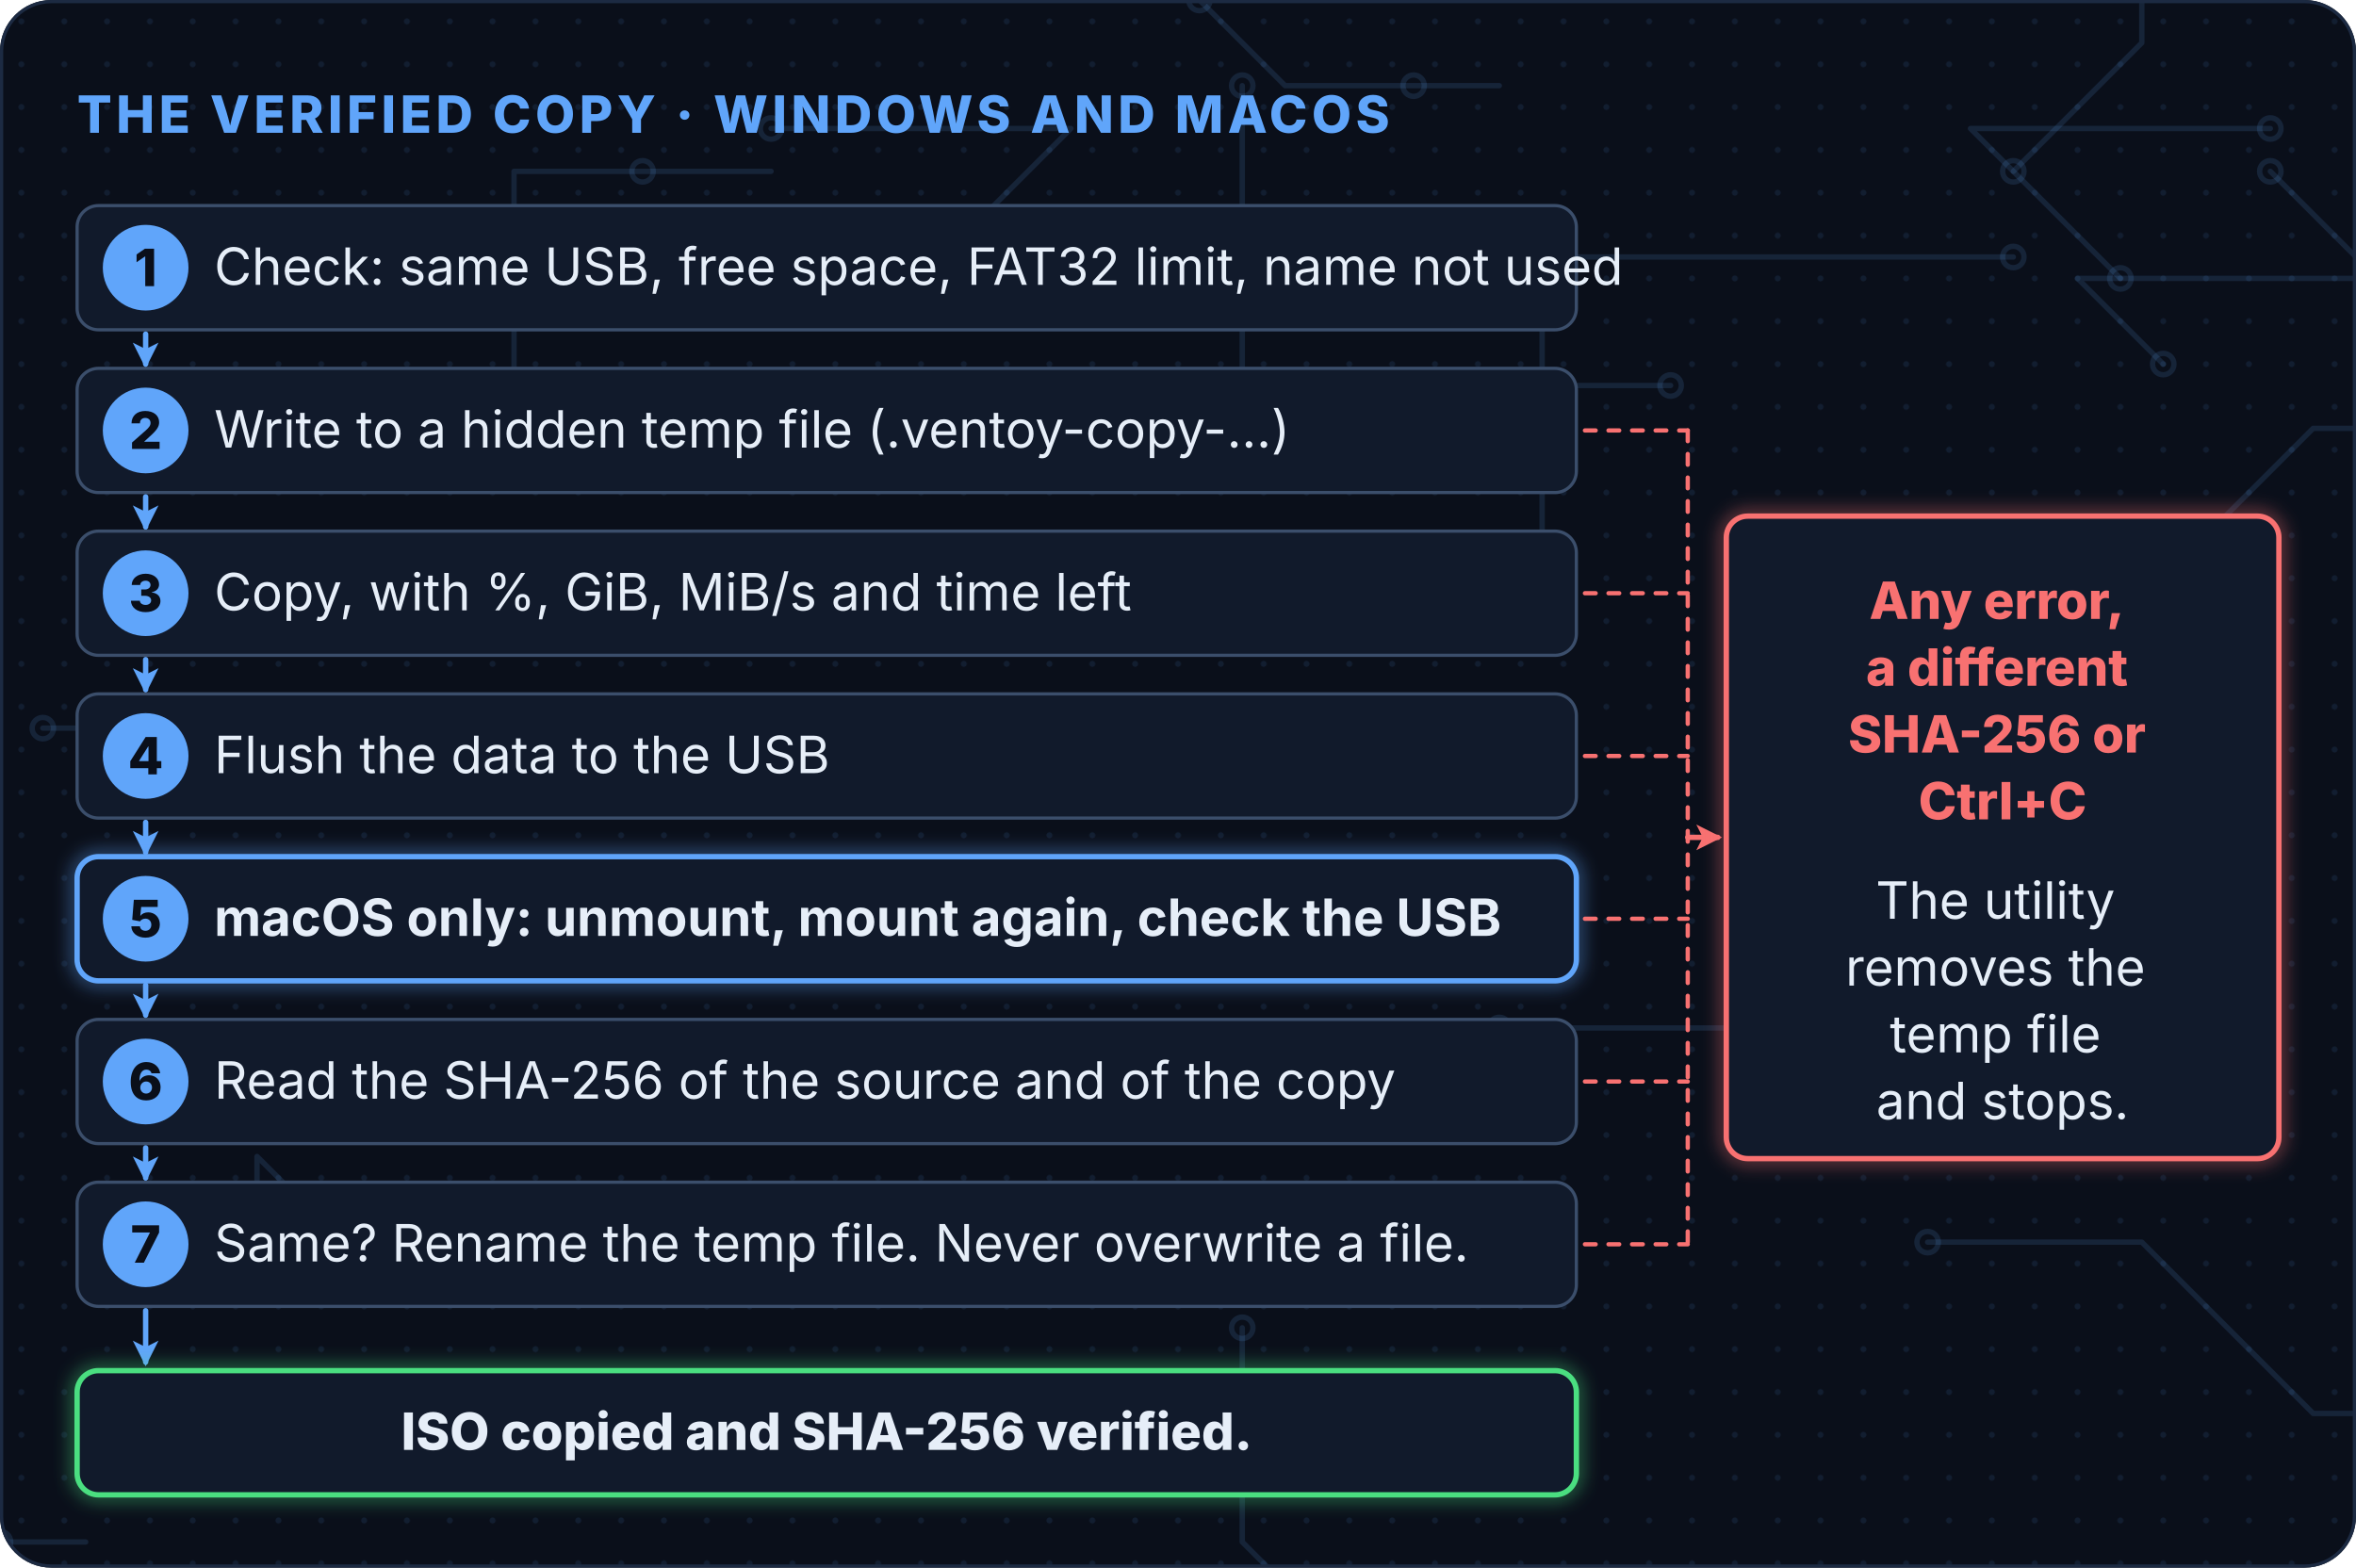
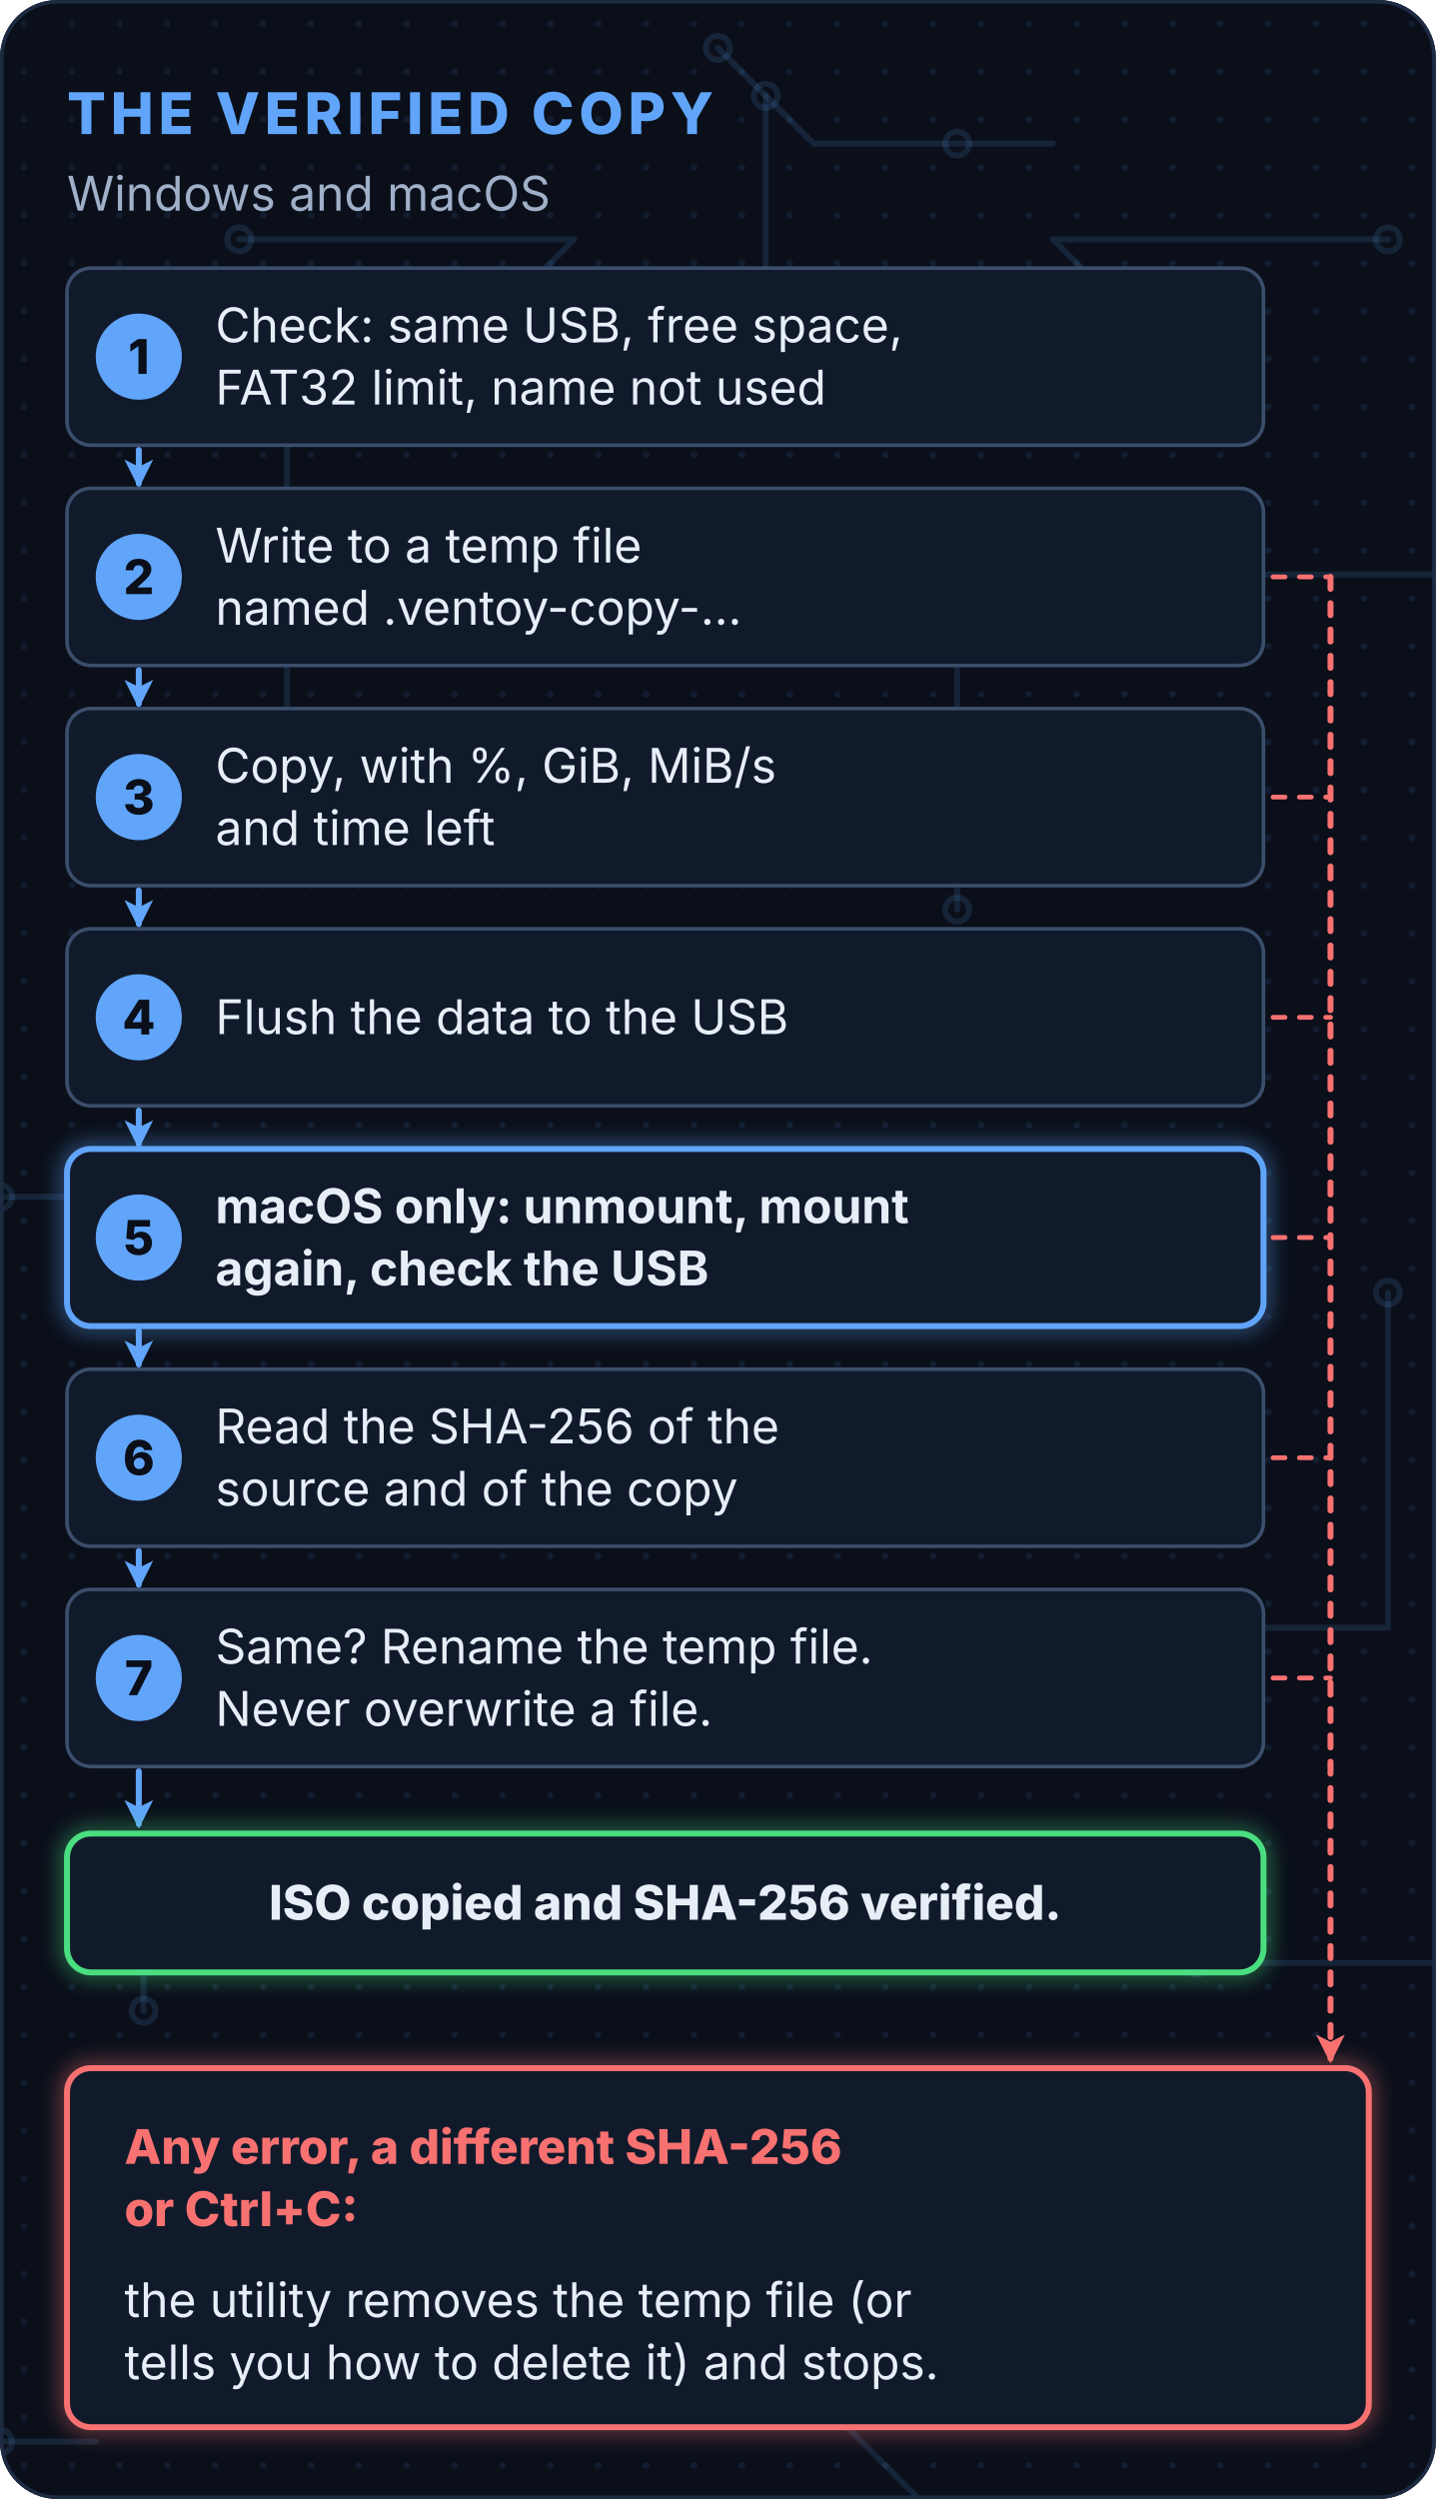
- <svg xmlns="http://www.w3.org/2000/svg" viewBox="0 0 1100 732" width="1100" height="732" role="img" aria-label="The verified copy, on Windows and macOS. 1, check: the same USB, enough free space, the FAT32 file size limit, and no file with the same name. 2, write to a hidden temp file named .ventoy-copy-something. 3, copy, with the percent, GiB copied, MiB per second and time left. 4, flush the data to the USB. 5, on macOS only: unmount the USB, mount it again, and check that it is the same USB. 6, read the SHA-256 of the source and of the copy. 7, if they are the same, rename the temp file to the ISO name; it never overwrites a file. Then: ISO copied and SHA-256 verified. After step 2, any error, a different SHA-256 or Ctrl+C makes the utility remove the temp file and stop.">
+ <svg xmlns="http://www.w3.org/2000/svg" viewBox="0 0 600 1044" width="600" height="1044" role="img" aria-label="The verified copy, on Windows and macOS. 1, check: the same USB, enough free space, the FAT32 file size limit, and no file with the same name. 2, write to a temp file named .ventoy-copy-something; on macOS, the file is hidden. 3, copy, with the percent, GiB copied, MiB per second and time left. 4, flush the data to the USB. 5, on macOS only: unmount the USB, mount it again, and check that it is the same USB. 6, read the SHA-256 of the source and of the copy. 7, if they are the same, rename the temp file to the ISO name; it never overwrites a file. Then: ISO copied and SHA-256 verified. After step 2, any error, a different SHA-256 or Ctrl+C makes the utility remove the temp file, or tell you how to delete it, and stop.">
  <style>.blink{animation:blink 2.4s ease-in-out infinite}@keyframes blink{50%{opacity:.35}}@media (prefers-reduced-motion:reduce){.blink{animation:none}}</style>
  <defs>
    <pattern id="copy-d-dots" width="20" height="20" patternUnits="userSpaceOnUse">
      <circle cx="10" cy="10" r="1.4" fill="#60A5FA" opacity="0.1" />
    </pattern>
    <filter id="copy-d-glow" x="-50%" y="-50%" width="200%" height="200%">
      <feGaussianBlur stdDeviation="4" />
    </filter>
    <clipPath id="copy-d-frame">
-       <rect width="1100" height="732" rx="24" />
+       <rect width="600" height="1044" rx="24" />
    </clipPath>
    <marker id="copy-d-go" viewBox="0 0 12 12" refX="10" refY="6" markerWidth="12" markerHeight="12" markerUnits="userSpaceOnUse" orient="auto-start-reverse">
      <path d="M0 0 L12 6 L0 12 L3 6 z" fill="#60A5FA" />
    </marker>
    <marker id="copy-d-bad" viewBox="0 0 12 12" refX="10" refY="6" markerWidth="12" markerHeight="12" markerUnits="userSpaceOnUse" orient="auto-start-reverse">
      <path d="M0 0 L12 6 L0 12 L3 6 z" fill="#F87171" />
    </marker>
    <marker id="copy-d-muted" viewBox="0 0 12 12" refX="10" refY="6" markerWidth="12" markerHeight="12" markerUnits="userSpaceOnUse" orient="auto-start-reverse">
      <path d="M0 0 L12 6 L0 12 L3 6 z" fill="#3B4E6B" />
    </marker>
  </defs>
  <g clip-path="url(#copy-d-frame)">
-     <rect width="1100" height="732" fill="#0A0F1A" />
-     <rect width="1100" height="732" fill="url(#copy-d-dots)" />
-     <path d="M0 720 L40 720 L-80 720 L-60 740" fill="none" stroke="#60A5FA" stroke-width="2.5" stroke-linecap="round" stroke-linejoin="round" opacity="0.14" />
-     <circle cx="0" cy="720" r="5" fill="none" stroke="#60A5FA" stroke-width="2.5" opacity="0.14" />
-     <circle cx="-60" cy="740" r="5" fill="none" stroke="#60A5FA" stroke-width="2.5" opacity="0.14" />
-     <path d="M580 40 L580 180 L680 180 L780 180" fill="none" stroke="#60A5FA" stroke-width="2.5" stroke-linecap="round" stroke-linejoin="round" opacity="0.14" />
-     <circle cx="580" cy="40" r="5" fill="none" stroke="#60A5FA" stroke-width="2.5" opacity="0.14" />
-     <circle cx="780" cy="180" r="5" fill="none" stroke="#60A5FA" stroke-width="2.5" opacity="0.14" />
-     <path d="M240 220 L240 80 L360 80 L300 80" fill="none" stroke="#60A5FA" stroke-width="2.5" stroke-linecap="round" stroke-linejoin="round" opacity="0.14" />
-     <circle cx="240" cy="220" r="5" fill="none" stroke="#60A5FA" stroke-width="2.5" opacity="0.14" />
-     <circle cx="300" cy="80" r="5" fill="none" stroke="#60A5FA" stroke-width="2.5" opacity="0.14" />
-     <path d="M560 0 L600 40 L700 40 L660 40" fill="none" stroke="#60A5FA" stroke-width="2.5" stroke-linecap="round" stroke-linejoin="round" opacity="0.14" />
-     <circle cx="560" cy="0" r="5" fill="none" stroke="#60A5FA" stroke-width="2.5" opacity="0.14" />
-     <circle cx="660" cy="40" r="5" fill="none" stroke="#60A5FA" stroke-width="2.5" opacity="0.14" />
-     <path d="M580 620 L580 720 L610 750 L670 810" fill="none" stroke="#60A5FA" stroke-width="2.5" stroke-linecap="round" stroke-linejoin="round" opacity="0.14" />
-     <circle cx="580" cy="620" r="5" fill="none" stroke="#60A5FA" stroke-width="2.5" opacity="0.14" />
-     <circle cx="670" cy="810" r="5" fill="none" stroke="#60A5FA" stroke-width="2.5" opacity="0.14" />
-     <path d="M900 580 L1000 580 L1080 660 L1220 660" fill="none" stroke="#60A5FA" stroke-width="2.5" stroke-linecap="round" stroke-linejoin="round" opacity="0.14" />
-     <circle cx="900" cy="580" r="5" fill="none" stroke="#60A5FA" stroke-width="2.5" opacity="0.14" />
-     <circle cx="1220" cy="660" r="5" fill="none" stroke="#60A5FA" stroke-width="2.5" opacity="0.14" />
-     <path d="M120 600 L120 540 L160 580 L180 560" fill="none" stroke="#60A5FA" stroke-width="2.5" stroke-linecap="round" stroke-linejoin="round" opacity="0.14" />
-     <circle cx="120" cy="600" r="5" fill="none" stroke="#60A5FA" stroke-width="2.5" opacity="0.14" />
-     <circle cx="180" cy="560" r="5" fill="none" stroke="#60A5FA" stroke-width="2.5" opacity="0.14" />
-     <path d="M720 260 L720 120 L860 120 L940 120" fill="none" stroke="#60A5FA" stroke-width="2.5" stroke-linecap="round" stroke-linejoin="round" opacity="0.14" />
-     <circle cx="720" cy="260" r="5" fill="none" stroke="#60A5FA" stroke-width="2.5" opacity="0.14" />
-     <circle cx="940" cy="120" r="5" fill="none" stroke="#60A5FA" stroke-width="2.5" opacity="0.14" />
-     <path d="M1060 60 L980 60 L920 60 L990 130" fill="none" stroke="#60A5FA" stroke-width="2.5" stroke-linecap="round" stroke-linejoin="round" opacity="0.14" />
-     <circle cx="1060" cy="60" r="5" fill="none" stroke="#60A5FA" stroke-width="2.5" opacity="0.14" />
-     <circle cx="990" cy="130" r="5" fill="none" stroke="#60A5FA" stroke-width="2.5" opacity="0.14" />
-     <path d="M20 340 L160 340 L100 340 L240 340" fill="none" stroke="#60A5FA" stroke-width="2.5" stroke-linecap="round" stroke-linejoin="round" opacity="0.14" />
-     <circle cx="20" cy="340" r="5" fill="none" stroke="#60A5FA" stroke-width="2.5" opacity="0.14" />
-     <circle cx="240" cy="340" r="5" fill="none" stroke="#60A5FA" stroke-width="2.5" opacity="0.14" />
-     <path d="M700 480 L780 480 L900 480 L900 340" fill="none" stroke="#60A5FA" stroke-width="2.5" stroke-linecap="round" stroke-linejoin="round" opacity="0.14" />
-     <circle cx="700" cy="480" r="5" fill="none" stroke="#60A5FA" stroke-width="2.5" opacity="0.14" />
-     <circle cx="900" cy="340" r="5" fill="none" stroke="#60A5FA" stroke-width="2.5" opacity="0.14" />
-     <path d="M600 120 L440 120 L500 60 L360 60" fill="none" stroke="#60A5FA" stroke-width="2.5" stroke-linecap="round" stroke-linejoin="round" opacity="0.14" />
-     <circle cx="600" cy="120" r="5" fill="none" stroke="#60A5FA" stroke-width="2.5" opacity="0.14" />
-     <circle cx="360" cy="60" r="5" fill="none" stroke="#60A5FA" stroke-width="2.5" opacity="0.14" />
-     <path d="M1060 80 L1110 130 L970 130 L1010 170" fill="none" stroke="#60A5FA" stroke-width="2.5" stroke-linecap="round" stroke-linejoin="round" opacity="0.14" />
-     <circle cx="1060" cy="80" r="5" fill="none" stroke="#60A5FA" stroke-width="2.5" opacity="0.14" />
-     <circle cx="1010" cy="170" r="5" fill="none" stroke="#60A5FA" stroke-width="2.5" opacity="0.14" />
-     <path d="M940 80 L1000 20 L1000 -60 L1080 -140" fill="none" stroke="#60A5FA" stroke-width="2.5" stroke-linecap="round" stroke-linejoin="round" opacity="0.14" />
-     <circle cx="940" cy="80" r="5" fill="none" stroke="#60A5FA" stroke-width="2.5" opacity="0.14" />
-     <circle cx="1080" cy="-140" r="5" fill="none" stroke="#60A5FA" stroke-width="2.5" opacity="0.14" />
-     <path d="M1020 260 L1080 200 L1180 200 L1180 80" fill="none" stroke="#60A5FA" stroke-width="2.5" stroke-linecap="round" stroke-linejoin="round" opacity="0.14" />
-     <circle cx="1020" cy="260" r="5" fill="none" stroke="#60A5FA" stroke-width="2.5" opacity="0.14" />
-     <circle cx="1180" cy="80" r="5" fill="none" stroke="#60A5FA" stroke-width="2.5" opacity="0.14" />
-     <text x="36" y="62" font-family="-apple-system, BlinkMacSystemFont, 'Segoe UI', Inter, Helvetica, Arial, sans-serif" font-size="24" font-weight="800" fill="#60A5FA" text-anchor="start" letter-spacing="2">
-       <tspan x="36" dy="0">THE VERIFIED COPY · WINDOWS AND MACOS</tspan>
+     <rect width="600" height="1044" fill="#0A0F1A" />
+     <rect width="600" height="1044" fill="url(#copy-d-dots)" />
+     <path d="M0 1020 L40 1020 L-80 1020 L-60 1040" fill="none" stroke="#60A5FA" stroke-width="2.5" stroke-linecap="round" stroke-linejoin="round" opacity="0.14" />
+     <circle cx="0" cy="1020" r="5" fill="none" stroke="#60A5FA" stroke-width="2.5" opacity="0.14" />
+     <circle cx="-60" cy="1040" r="5" fill="none" stroke="#60A5FA" stroke-width="2.5" opacity="0.14" />
+     <path d="M320 40 L320 180 L420 180 L520 180" fill="none" stroke="#60A5FA" stroke-width="2.5" stroke-linecap="round" stroke-linejoin="round" opacity="0.14" />
+     <circle cx="320" cy="40" r="5" fill="none" stroke="#60A5FA" stroke-width="2.5" opacity="0.14" />
+     <circle cx="520" cy="180" r="5" fill="none" stroke="#60A5FA" stroke-width="2.5" opacity="0.14" />
+     <path d="M120 320 L120 180 L240 180 L180 180" fill="none" stroke="#60A5FA" stroke-width="2.5" stroke-linecap="round" stroke-linejoin="round" opacity="0.14" />
+     <circle cx="120" cy="320" r="5" fill="none" stroke="#60A5FA" stroke-width="2.5" opacity="0.14" />
+     <circle cx="180" cy="180" r="5" fill="none" stroke="#60A5FA" stroke-width="2.5" opacity="0.14" />
+     <path d="M300 20 L340 60 L440 60 L400 60" fill="none" stroke="#60A5FA" stroke-width="2.5" stroke-linecap="round" stroke-linejoin="round" opacity="0.14" />
+     <circle cx="300" cy="20" r="5" fill="none" stroke="#60A5FA" stroke-width="2.5" opacity="0.14" />
+     <circle cx="400" cy="60" r="5" fill="none" stroke="#60A5FA" stroke-width="2.5" opacity="0.14" />
+     <path d="M320 880 L320 980 L350 1010 L410 1070" fill="none" stroke="#60A5FA" stroke-width="2.5" stroke-linecap="round" stroke-linejoin="round" opacity="0.14" />
+     <circle cx="320" cy="880" r="5" fill="none" stroke="#60A5FA" stroke-width="2.5" opacity="0.14" />
+     <circle cx="410" cy="1070" r="5" fill="none" stroke="#60A5FA" stroke-width="2.5" opacity="0.14" />
+     <path d="M500 820 L600 820 L680 900 L820 900" fill="none" stroke="#60A5FA" stroke-width="2.5" stroke-linecap="round" stroke-linejoin="round" opacity="0.14" />
+     <circle cx="500" cy="820" r="5" fill="none" stroke="#60A5FA" stroke-width="2.5" opacity="0.14" />
+     <circle cx="820" cy="900" r="5" fill="none" stroke="#60A5FA" stroke-width="2.5" opacity="0.14" />
+     <path d="M60 840 L60 780 L100 820 L120 800" fill="none" stroke="#60A5FA" stroke-width="2.5" stroke-linecap="round" stroke-linejoin="round" opacity="0.14" />
+     <circle cx="60" cy="840" r="5" fill="none" stroke="#60A5FA" stroke-width="2.5" opacity="0.14" />
+     <circle cx="120" cy="800" r="5" fill="none" stroke="#60A5FA" stroke-width="2.5" opacity="0.14" />
+     <path d="M400 380 L400 240 L540 240 L620 240" fill="none" stroke="#60A5FA" stroke-width="2.5" stroke-linecap="round" stroke-linejoin="round" opacity="0.14" />
+     <circle cx="400" cy="380" r="5" fill="none" stroke="#60A5FA" stroke-width="2.5" opacity="0.14" />
+     <circle cx="620" cy="240" r="5" fill="none" stroke="#60A5FA" stroke-width="2.5" opacity="0.14" />
+     <path d="M580 100 L500 100 L440 100 L510 170" fill="none" stroke="#60A5FA" stroke-width="2.5" stroke-linecap="round" stroke-linejoin="round" opacity="0.14" />
+     <circle cx="580" cy="100" r="5" fill="none" stroke="#60A5FA" stroke-width="2.5" opacity="0.14" />
+     <circle cx="510" cy="170" r="5" fill="none" stroke="#60A5FA" stroke-width="2.5" opacity="0.14" />
+     <path d="M0 500 L140 500 L80 500 L220 500" fill="none" stroke="#60A5FA" stroke-width="2.5" stroke-linecap="round" stroke-linejoin="round" opacity="0.14" />
+     <circle cx="0" cy="500" r="5" fill="none" stroke="#60A5FA" stroke-width="2.5" opacity="0.14" />
+     <circle cx="220" cy="500" r="5" fill="none" stroke="#60A5FA" stroke-width="2.5" opacity="0.14" />
+     <path d="M380 680 L460 680 L580 680 L580 540" fill="none" stroke="#60A5FA" stroke-width="2.5" stroke-linecap="round" stroke-linejoin="round" opacity="0.14" />
+     <circle cx="380" cy="680" r="5" fill="none" stroke="#60A5FA" stroke-width="2.5" opacity="0.14" />
+     <circle cx="580" cy="540" r="5" fill="none" stroke="#60A5FA" stroke-width="2.5" opacity="0.14" />
+     <path d="M340 160 L180 160 L240 100 L100 100" fill="none" stroke="#60A5FA" stroke-width="2.5" stroke-linecap="round" stroke-linejoin="round" opacity="0.14" />
+     <circle cx="340" cy="160" r="5" fill="none" stroke="#60A5FA" stroke-width="2.5" opacity="0.14" />
+     <circle cx="100" cy="100" r="5" fill="none" stroke="#60A5FA" stroke-width="2.5" opacity="0.14" />
+     <text x="28" y="56" font-family="-apple-system, BlinkMacSystemFont, 'Segoe UI', Inter, Helvetica, Arial, sans-serif" font-size="24" font-weight="800" fill="#60A5FA" text-anchor="start" letter-spacing="2">
+       <tspan x="28" dy="0">THE VERIFIED COPY</tspan>
    </text>
-     <rect x="36" y="96" width="700" height="58" rx="10" fill="#111A2B" stroke="#3B4E6B" stroke-width="1.5" />
-     <circle cx="68" cy="125" r="20" fill="#60A5FA" />
-     <text x="68" y="133.6" font-family="-apple-system, BlinkMacSystemFont, 'Segoe UI', Inter, Helvetica, Arial, sans-serif" font-size="24" font-weight="800" fill="#0A0F1A" text-anchor="middle">
-       <tspan x="68" dy="0">1</tspan>
+     <text x="28" y="88" font-family="-apple-system, BlinkMacSystemFont, 'Segoe UI', Inter, Helvetica, Arial, sans-serif" font-size="20" font-weight="400" fill="#9FB0C8" text-anchor="start">
+       <tspan x="28" dy="0">Windows and macOS</tspan>
    </text>
-     <text x="100" y="133" font-family="-apple-system, BlinkMacSystemFont, 'Segoe UI', Inter, Helvetica, Arial, sans-serif" font-size="24" font-weight="400" fill="#E6EEF8" text-anchor="start">
-       <tspan x="100" dy="0">Check: same USB, free space, FAT32 limit, name not used</tspan>
+     <rect x="28" y="112" width="500" height="74" rx="10" fill="#111A2B" stroke="#3B4E6B" stroke-width="1.5" />
+     <circle cx="58" cy="149" r="18" fill="#60A5FA" />
+     <text x="58" y="156.2" font-family="-apple-system, BlinkMacSystemFont, 'Segoe UI', Inter, Helvetica, Arial, sans-serif" font-size="20" font-weight="800" fill="#0A0F1A" text-anchor="middle">
+       <tspan x="58" dy="0">1</tspan>
    </text>
-     <path d="M68 156 L 68 170" fill="none" stroke="#60A5FA" stroke-width="2.5" stroke-linecap="round" stroke-linejoin="round" marker-end="url(#copy-d-go)" />
-     <rect x="36" y="172" width="700" height="58" rx="10" fill="#111A2B" stroke="#3B4E6B" stroke-width="1.5" />
-     <circle cx="68" cy="201" r="20" fill="#60A5FA" />
-     <text x="68" y="209.6" font-family="-apple-system, BlinkMacSystemFont, 'Segoe UI', Inter, Helvetica, Arial, sans-serif" font-size="24" font-weight="800" fill="#0A0F1A" text-anchor="middle">
-       <tspan x="68" dy="0">2</tspan>
+     <text x="90" y="143" font-family="-apple-system, BlinkMacSystemFont, 'Segoe UI', Inter, Helvetica, Arial, sans-serif" font-size="20" font-weight="400" fill="#E6EEF8" text-anchor="start">
+       <tspan x="90" dy="0">Check: same USB, free space,</tspan>
+       <tspan x="90" dy="26">FAT32 limit, name not used</tspan>
    </text>
-     <text x="100" y="209" font-family="-apple-system, BlinkMacSystemFont, 'Segoe UI', Inter, Helvetica, Arial, sans-serif" font-size="24" font-weight="400" fill="#E6EEF8" text-anchor="start">
-       <tspan x="100" dy="0">Write to a hidden temp file (.ventoy-copy-…)</tspan>
+     <path d="M58 188 L 58 202" fill="none" stroke="#60A5FA" stroke-width="2.5" stroke-linecap="round" stroke-linejoin="round" marker-end="url(#copy-d-go)" />
+     <rect x="28" y="204" width="500" height="74" rx="10" fill="#111A2B" stroke="#3B4E6B" stroke-width="1.5" />
+     <circle cx="58" cy="241" r="18" fill="#60A5FA" />
+     <text x="58" y="248.2" font-family="-apple-system, BlinkMacSystemFont, 'Segoe UI', Inter, Helvetica, Arial, sans-serif" font-size="20" font-weight="800" fill="#0A0F1A" text-anchor="middle">
+       <tspan x="58" dy="0">2</tspan>
    </text>
-     <path d="M68 232 L 68 246" fill="none" stroke="#60A5FA" stroke-width="2.5" stroke-linecap="round" stroke-linejoin="round" marker-end="url(#copy-d-go)" />
-     <path d="M740 201 L 788 201" fill="none" stroke="#F87171" stroke-width="2" stroke-dasharray="5 6" stroke-linecap="round" stroke-linejoin="round" />
-     <rect x="36" y="248" width="700" height="58" rx="10" fill="#111A2B" stroke="#3B4E6B" stroke-width="1.5" />
-     <circle cx="68" cy="277" r="20" fill="#60A5FA" />
-     <text x="68" y="285.6" font-family="-apple-system, BlinkMacSystemFont, 'Segoe UI', Inter, Helvetica, Arial, sans-serif" font-size="24" font-weight="800" fill="#0A0F1A" text-anchor="middle">
-       <tspan x="68" dy="0">3</tspan>
+     <text x="90" y="235" font-family="-apple-system, BlinkMacSystemFont, 'Segoe UI', Inter, Helvetica, Arial, sans-serif" font-size="20" font-weight="400" fill="#E6EEF8" text-anchor="start">
+       <tspan x="90" dy="0">Write to a temp file</tspan>
+       <tspan x="90" dy="26">named .ventoy-copy-…</tspan>
    </text>
-     <text x="100" y="285" font-family="-apple-system, BlinkMacSystemFont, 'Segoe UI', Inter, Helvetica, Arial, sans-serif" font-size="24" font-weight="400" fill="#E6EEF8" text-anchor="start">
-       <tspan x="100" dy="0">Copy, with %, GiB, MiB/s and time left</tspan>
+     <path d="M58 280 L 58 294" fill="none" stroke="#60A5FA" stroke-width="2.5" stroke-linecap="round" stroke-linejoin="round" marker-end="url(#copy-d-go)" />
+     <path d="M532 241 L 556 241" fill="none" stroke="#F87171" stroke-width="2" stroke-dasharray="5 6" stroke-linecap="round" stroke-linejoin="round" />
+     <rect x="28" y="296" width="500" height="74" rx="10" fill="#111A2B" stroke="#3B4E6B" stroke-width="1.5" />
+     <circle cx="58" cy="333" r="18" fill="#60A5FA" />
+     <text x="58" y="340.2" font-family="-apple-system, BlinkMacSystemFont, 'Segoe UI', Inter, Helvetica, Arial, sans-serif" font-size="20" font-weight="800" fill="#0A0F1A" text-anchor="middle">
+       <tspan x="58" dy="0">3</tspan>
    </text>
-     <path d="M68 308 L 68 322" fill="none" stroke="#60A5FA" stroke-width="2.5" stroke-linecap="round" stroke-linejoin="round" marker-end="url(#copy-d-go)" />
-     <path d="M740 277 L 788 277" fill="none" stroke="#F87171" stroke-width="2" stroke-dasharray="5 6" stroke-linecap="round" stroke-linejoin="round" />
-     <rect x="36" y="324" width="700" height="58" rx="10" fill="#111A2B" stroke="#3B4E6B" stroke-width="1.5" />
-     <circle cx="68" cy="353" r="20" fill="#60A5FA" />
-     <text x="68" y="361.6" font-family="-apple-system, BlinkMacSystemFont, 'Segoe UI', Inter, Helvetica, Arial, sans-serif" font-size="24" font-weight="800" fill="#0A0F1A" text-anchor="middle">
-       <tspan x="68" dy="0">4</tspan>
+     <text x="90" y="327" font-family="-apple-system, BlinkMacSystemFont, 'Segoe UI', Inter, Helvetica, Arial, sans-serif" font-size="20" font-weight="400" fill="#E6EEF8" text-anchor="start">
+       <tspan x="90" dy="0">Copy, with %, GiB, MiB/s</tspan>
+       <tspan x="90" dy="26">and time left</tspan>
    </text>
-     <text x="100" y="361" font-family="-apple-system, BlinkMacSystemFont, 'Segoe UI', Inter, Helvetica, Arial, sans-serif" font-size="24" font-weight="400" fill="#E6EEF8" text-anchor="start">
-       <tspan x="100" dy="0">Flush the data to the USB</tspan>
+     <path d="M58 372 L 58 386" fill="none" stroke="#60A5FA" stroke-width="2.5" stroke-linecap="round" stroke-linejoin="round" marker-end="url(#copy-d-go)" />
+     <path d="M532 333 L 556 333" fill="none" stroke="#F87171" stroke-width="2" stroke-dasharray="5 6" stroke-linecap="round" stroke-linejoin="round" />
+     <rect x="28" y="388" width="500" height="74" rx="10" fill="#111A2B" stroke="#3B4E6B" stroke-width="1.5" />
+     <circle cx="58" cy="425" r="18" fill="#60A5FA" />
+     <text x="58" y="432.2" font-family="-apple-system, BlinkMacSystemFont, 'Segoe UI', Inter, Helvetica, Arial, sans-serif" font-size="20" font-weight="800" fill="#0A0F1A" text-anchor="middle">
+       <tspan x="58" dy="0">4</tspan>
    </text>
-     <path d="M68 384 L 68 398" fill="none" stroke="#60A5FA" stroke-width="2.5" stroke-linecap="round" stroke-linejoin="round" marker-end="url(#copy-d-go)" />
-     <path d="M740 353 L 788 353" fill="none" stroke="#F87171" stroke-width="2" stroke-dasharray="5 6" stroke-linecap="round" stroke-linejoin="round" />
-     <rect x="36" y="400" width="700" height="58" rx="10" fill="none" stroke="#60A5FA" stroke-width="6" opacity="0.45" filter="url(#copy-d-glow)" />
-     <rect x="36" y="400" width="700" height="58" rx="10" fill="#111A2B" stroke="#60A5FA" stroke-width="2.5" />
-     <circle cx="68" cy="429" r="20" fill="#60A5FA" />
-     <text x="68" y="437.6" font-family="-apple-system, BlinkMacSystemFont, 'Segoe UI', Inter, Helvetica, Arial, sans-serif" font-size="24" font-weight="800" fill="#0A0F1A" text-anchor="middle">
-       <tspan x="68" dy="0">5</tspan>
+     <text x="90" y="432" font-family="-apple-system, BlinkMacSystemFont, 'Segoe UI', Inter, Helvetica, Arial, sans-serif" font-size="20" font-weight="400" fill="#E6EEF8" text-anchor="start">
+       <tspan x="90" dy="0">Flush the data to the USB</tspan>
    </text>
-     <text x="100" y="437" font-family="-apple-system, BlinkMacSystemFont, 'Segoe UI', Inter, Helvetica, Arial, sans-serif" font-size="24" font-weight="700" fill="#E6EEF8" text-anchor="start">
-       <tspan x="100" dy="0">macOS only: unmount, mount again, check the USB</tspan>
+     <path d="M58 464 L 58 478" fill="none" stroke="#60A5FA" stroke-width="2.5" stroke-linecap="round" stroke-linejoin="round" marker-end="url(#copy-d-go)" />
+     <path d="M532 425 L 556 425" fill="none" stroke="#F87171" stroke-width="2" stroke-dasharray="5 6" stroke-linecap="round" stroke-linejoin="round" />
+     <rect x="28" y="480" width="500" height="74" rx="10" fill="none" stroke="#60A5FA" stroke-width="6" opacity="0.45" filter="url(#copy-d-glow)" />
+     <rect x="28" y="480" width="500" height="74" rx="10" fill="#111A2B" stroke="#60A5FA" stroke-width="2.5" />
+     <circle cx="58" cy="517" r="18" fill="#60A5FA" />
+     <text x="58" y="524.2" font-family="-apple-system, BlinkMacSystemFont, 'Segoe UI', Inter, Helvetica, Arial, sans-serif" font-size="20" font-weight="800" fill="#0A0F1A" text-anchor="middle">
+       <tspan x="58" dy="0">5</tspan>
    </text>
-     <path d="M68 460 L 68 474" fill="none" stroke="#60A5FA" stroke-width="2.5" stroke-linecap="round" stroke-linejoin="round" marker-end="url(#copy-d-go)" />
-     <path d="M740 429 L 788 429" fill="none" stroke="#F87171" stroke-width="2" stroke-dasharray="5 6" stroke-linecap="round" stroke-linejoin="round" />
-     <rect x="36" y="476" width="700" height="58" rx="10" fill="#111A2B" stroke="#3B4E6B" stroke-width="1.5" />
-     <circle cx="68" cy="505" r="20" fill="#60A5FA" />
-     <text x="68" y="513.6" font-family="-apple-system, BlinkMacSystemFont, 'Segoe UI', Inter, Helvetica, Arial, sans-serif" font-size="24" font-weight="800" fill="#0A0F1A" text-anchor="middle">
-       <tspan x="68" dy="0">6</tspan>
+     <text x="90" y="511" font-family="-apple-system, BlinkMacSystemFont, 'Segoe UI', Inter, Helvetica, Arial, sans-serif" font-size="20" font-weight="700" fill="#E6EEF8" text-anchor="start">
+       <tspan x="90" dy="0">macOS only: unmount, mount</tspan>
+       <tspan x="90" dy="26">again, check the USB</tspan>
    </text>
-     <text x="100" y="513" font-family="-apple-system, BlinkMacSystemFont, 'Segoe UI', Inter, Helvetica, Arial, sans-serif" font-size="24" font-weight="400" fill="#E6EEF8" text-anchor="start">
-       <tspan x="100" dy="0">Read the SHA-256 of the source and of the copy</tspan>
+     <path d="M58 556 L 58 570" fill="none" stroke="#60A5FA" stroke-width="2.5" stroke-linecap="round" stroke-linejoin="round" marker-end="url(#copy-d-go)" />
+     <path d="M532 517 L 556 517" fill="none" stroke="#F87171" stroke-width="2" stroke-dasharray="5 6" stroke-linecap="round" stroke-linejoin="round" />
+     <rect x="28" y="572" width="500" height="74" rx="10" fill="#111A2B" stroke="#3B4E6B" stroke-width="1.5" />
+     <circle cx="58" cy="609" r="18" fill="#60A5FA" />
+     <text x="58" y="616.2" font-family="-apple-system, BlinkMacSystemFont, 'Segoe UI', Inter, Helvetica, Arial, sans-serif" font-size="20" font-weight="800" fill="#0A0F1A" text-anchor="middle">
+       <tspan x="58" dy="0">6</tspan>
    </text>
-     <path d="M68 536 L 68 550" fill="none" stroke="#60A5FA" stroke-width="2.5" stroke-linecap="round" stroke-linejoin="round" marker-end="url(#copy-d-go)" />
-     <path d="M740 505 L 788 505" fill="none" stroke="#F87171" stroke-width="2" stroke-dasharray="5 6" stroke-linecap="round" stroke-linejoin="round" />
-     <rect x="36" y="552" width="700" height="58" rx="10" fill="#111A2B" stroke="#3B4E6B" stroke-width="1.5" />
-     <circle cx="68" cy="581" r="20" fill="#60A5FA" />
-     <text x="68" y="589.6" font-family="-apple-system, BlinkMacSystemFont, 'Segoe UI', Inter, Helvetica, Arial, sans-serif" font-size="24" font-weight="800" fill="#0A0F1A" text-anchor="middle">
-       <tspan x="68" dy="0">7</tspan>
+     <text x="90" y="603" font-family="-apple-system, BlinkMacSystemFont, 'Segoe UI', Inter, Helvetica, Arial, sans-serif" font-size="20" font-weight="400" fill="#E6EEF8" text-anchor="start">
+       <tspan x="90" dy="0">Read the SHA-256 of the</tspan>
+       <tspan x="90" dy="26">source and of the copy</tspan>
    </text>
-     <text x="100" y="589" font-family="-apple-system, BlinkMacSystemFont, 'Segoe UI', Inter, Helvetica, Arial, sans-serif" font-size="24" font-weight="400" fill="#E6EEF8" text-anchor="start">
-       <tspan x="100" dy="0">Same? Rename the temp file. Never overwrite a file.</tspan>
+     <path d="M58 648 L 58 662" fill="none" stroke="#60A5FA" stroke-width="2.5" stroke-linecap="round" stroke-linejoin="round" marker-end="url(#copy-d-go)" />
+     <path d="M532 609 L 556 609" fill="none" stroke="#F87171" stroke-width="2" stroke-dasharray="5 6" stroke-linecap="round" stroke-linejoin="round" />
+     <rect x="28" y="664" width="500" height="74" rx="10" fill="#111A2B" stroke="#3B4E6B" stroke-width="1.5" />
+     <circle cx="58" cy="701" r="18" fill="#60A5FA" />
+     <text x="58" y="708.2" font-family="-apple-system, BlinkMacSystemFont, 'Segoe UI', Inter, Helvetica, Arial, sans-serif" font-size="20" font-weight="800" fill="#0A0F1A" text-anchor="middle">
+       <tspan x="58" dy="0">7</tspan>
    </text>
-     <path d="M740 581 L 788 581" fill="none" stroke="#F87171" stroke-width="2" stroke-dasharray="5 6" stroke-linecap="round" stroke-linejoin="round" />
-     <path d="M68 612 L 68 636" fill="none" stroke="#60A5FA" stroke-width="2.5" stroke-linecap="round" stroke-linejoin="round" marker-end="url(#copy-d-go)" />
-     <rect x="36" y="640" width="700" height="58" rx="10" fill="none" stroke="#4ADE80" stroke-width="6" opacity="0.45" filter="url(#copy-d-glow)" />
-     <rect x="36" y="640" width="700" height="58" rx="10" fill="#111A2B" stroke="#4ADE80" stroke-width="2.5" />
-     <text x="386" y="677" font-family="-apple-system, BlinkMacSystemFont, 'Segoe UI', Inter, Helvetica, Arial, sans-serif" font-size="24" font-weight="800" fill="#E6EEF8" text-anchor="middle">
-       <tspan x="386" dy="0">ISO copied and SHA-256 verified.</tspan>
+     <text x="90" y="695" font-family="-apple-system, BlinkMacSystemFont, 'Segoe UI', Inter, Helvetica, Arial, sans-serif" font-size="20" font-weight="400" fill="#E6EEF8" text-anchor="start">
+       <tspan x="90" dy="0">Same? Rename the temp file.</tspan>
+       <tspan x="90" dy="26">Never overwrite a file.</tspan>
    </text>
-     <path d="M788 201 L 788 581" fill="none" stroke="#F87171" stroke-width="2" stroke-dasharray="5 6" stroke-linecap="round" stroke-linejoin="round" />
-     <path d="M788 391 L 802 391" fill="none" stroke="#F87171" stroke-width="2.5" stroke-linecap="round" stroke-linejoin="round" marker-end="url(#copy-d-bad)" />
-     <rect x="806" y="241" width="258" height="300" rx="10" fill="none" stroke="#F87171" stroke-width="6" opacity="0.45" filter="url(#copy-d-glow)" />
-     <rect x="806" y="241" width="258" height="300" rx="10" fill="#111A2B" stroke="#F87171" stroke-width="2.5" />
-     <text x="935" y="289" font-family="-apple-system, BlinkMacSystemFont, 'Segoe UI', Inter, Helvetica, Arial, sans-serif" font-size="24" font-weight="800" fill="#F87171" text-anchor="middle">
-       <tspan x="935" dy="0">Any error,</tspan>
-       <tspan x="935" dy="31.2">a different</tspan>
-       <tspan x="935" dy="31.2">SHA-256 or</tspan>
-       <tspan x="935" dy="31.2">Ctrl+C</tspan>
+     <path d="M532 701 L 556 701" fill="none" stroke="#F87171" stroke-width="2" stroke-dasharray="5 6" stroke-linecap="round" stroke-linejoin="round" />
+     <path d="M58 740 L 58 762" fill="none" stroke="#60A5FA" stroke-width="2.5" stroke-linecap="round" stroke-linejoin="round" marker-end="url(#copy-d-go)" />
+     <rect x="28" y="766" width="500" height="58" rx="10" fill="none" stroke="#4ADE80" stroke-width="6" opacity="0.45" filter="url(#copy-d-glow)" />
+     <rect x="28" y="766" width="500" height="58" rx="10" fill="#111A2B" stroke="#4ADE80" stroke-width="2.5" />
+     <text x="278" y="802" font-family="-apple-system, BlinkMacSystemFont, 'Segoe UI', Inter, Helvetica, Arial, sans-serif" font-size="20" font-weight="800" fill="#E6EEF8" text-anchor="middle">
+       <tspan x="278" dy="0">ISO copied and SHA-256 verified.</tspan>
    </text>
-     <text x="935" y="429" font-family="-apple-system, BlinkMacSystemFont, 'Segoe UI', Inter, Helvetica, Arial, sans-serif" font-size="24" font-weight="400" fill="#E6EEF8" text-anchor="middle">
-       <tspan x="935" dy="0">The utility</tspan>
-       <tspan x="935" dy="31.2">removes the</tspan>
-       <tspan x="935" dy="31.2">temp file</tspan>
-       <tspan x="935" dy="31.2">and stops.</tspan>
+     <path d="M556 241 L 556 860" fill="none" stroke="#F87171" stroke-width="2.5" stroke-dasharray="5 6" stroke-linecap="round" stroke-linejoin="round" marker-end="url(#copy-d-bad)" />
+     <rect x="28" y="864" width="544" height="150" rx="10" fill="none" stroke="#F87171" stroke-width="6" opacity="0.45" filter="url(#copy-d-glow)" />
+     <rect x="28" y="864" width="544" height="150" rx="10" fill="#111A2B" stroke="#F87171" stroke-width="2.5" />
+     <text x="52" y="904" font-family="-apple-system, BlinkMacSystemFont, 'Segoe UI', Inter, Helvetica, Arial, sans-serif" font-size="20" font-weight="800" fill="#F87171" text-anchor="start">
+       <tspan x="52" dy="0">Any error, a different SHA-256</tspan>
+       <tspan x="52" dy="26">or Ctrl+C:</tspan>
+     </text>
+     <text x="52" y="968" font-family="-apple-system, BlinkMacSystemFont, 'Segoe UI', Inter, Helvetica, Arial, sans-serif" font-size="20" font-weight="400" fill="#E6EEF8" text-anchor="start">
+       <tspan x="52" dy="0">the utility removes the temp file (or</tspan>
+       <tspan x="52" dy="26">tells you how to delete it) and stops.</tspan>
    </text>
  </g>
-   <rect x="0.75" y="0.75" width="1098.5" height="730.5" rx="23.25" fill="none" stroke="#1C2A42" stroke-width="1.5" />
+   <rect x="0.75" y="0.75" width="598.5" height="1042.5" rx="23.25" fill="none" stroke="#1C2A42" stroke-width="1.5" />
</svg>
